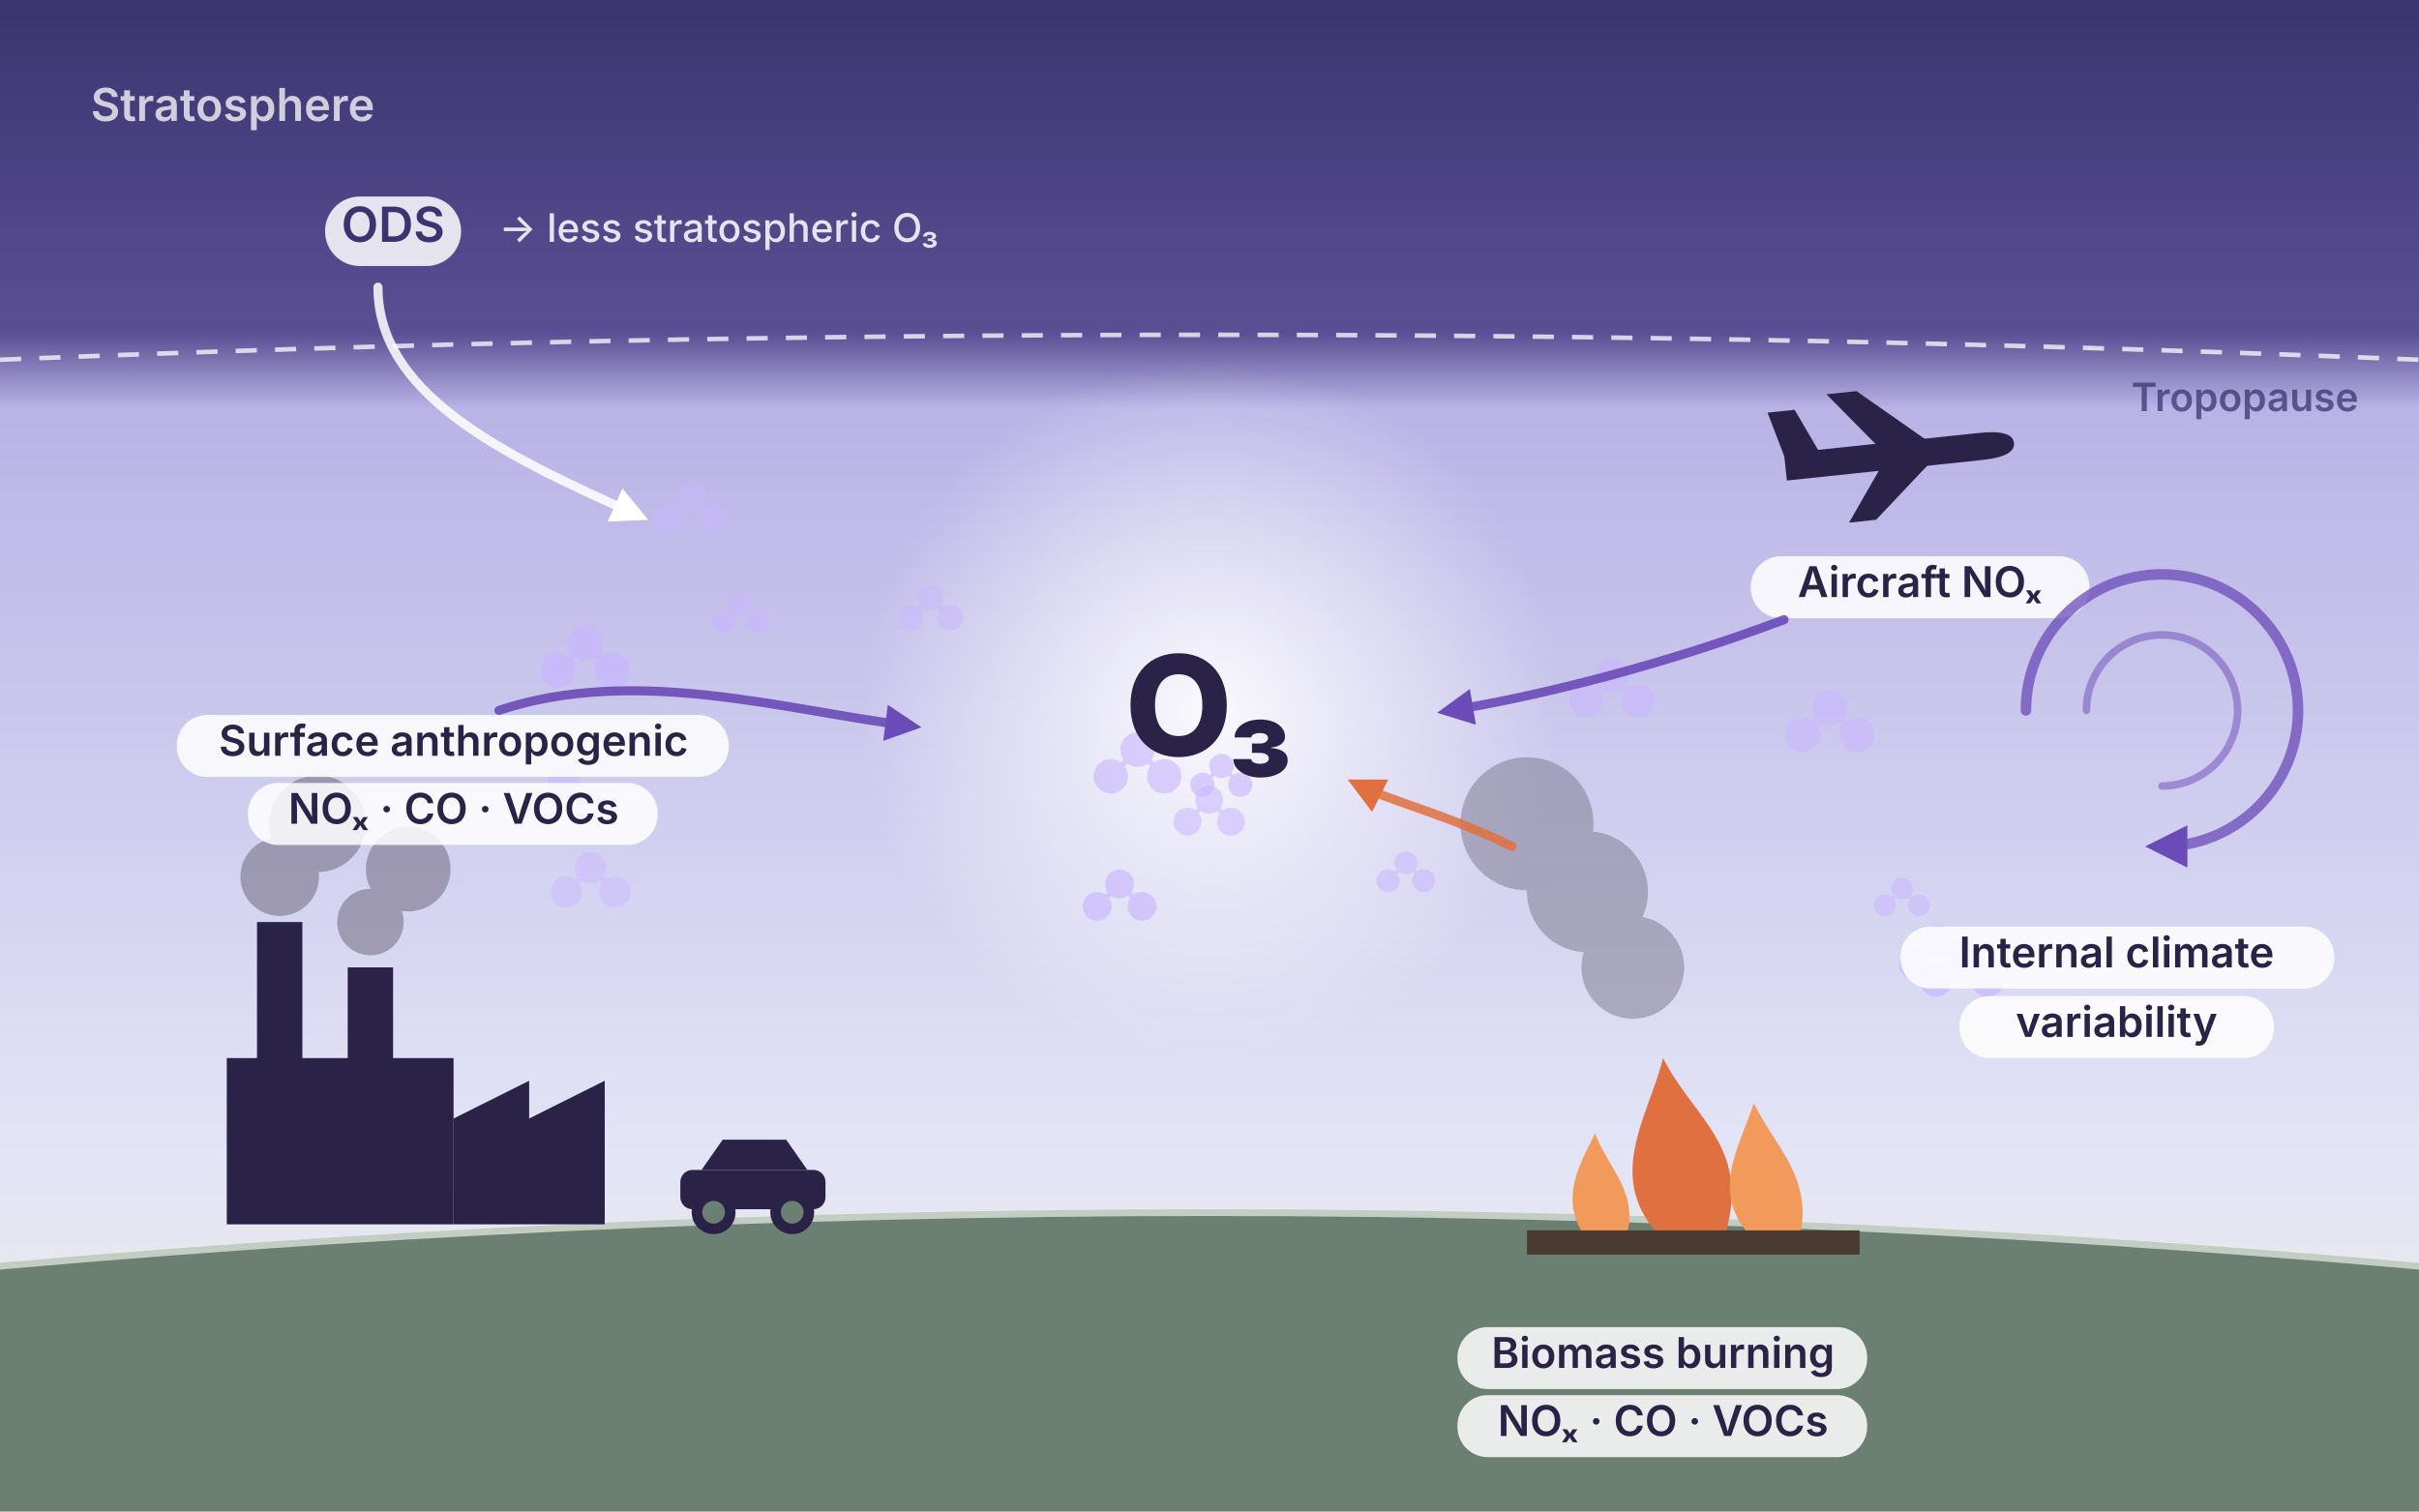
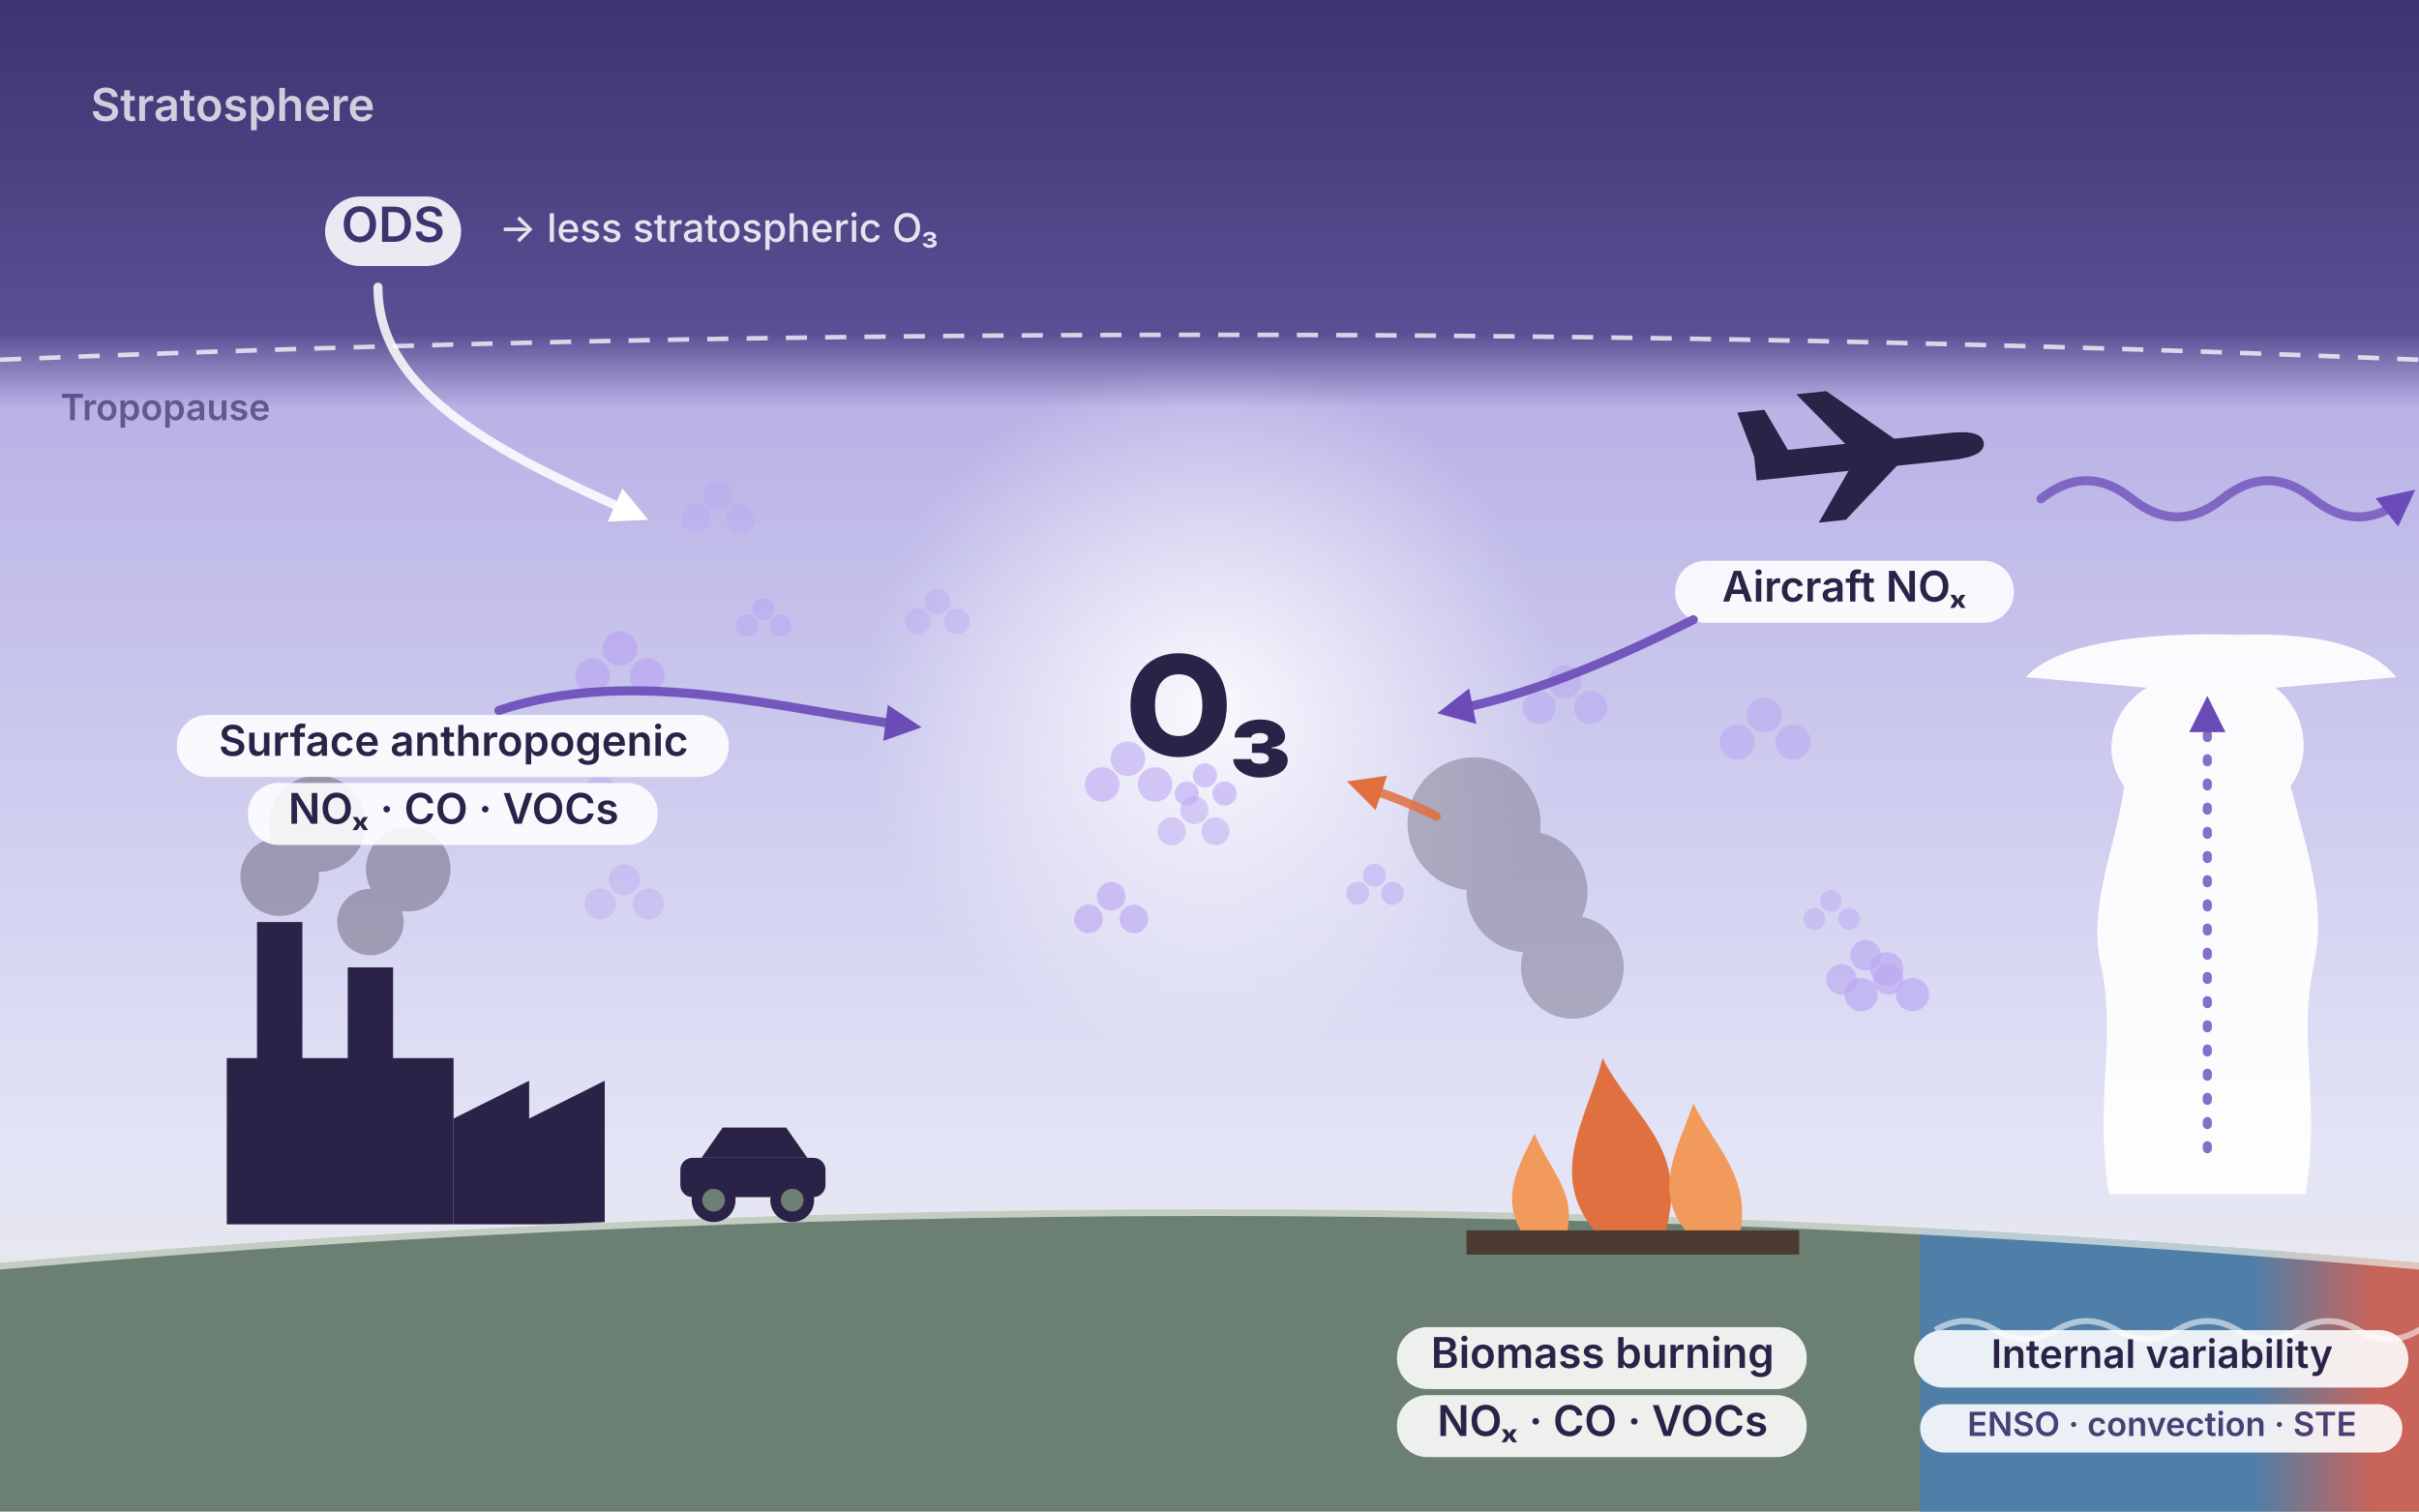
<svg xmlns="http://www.w3.org/2000/svg" viewBox="0 0 1600 1000">
  <defs>
    <linearGradient id="sky" x1="0" y1="0" x2="0" y2="1">
      <stop offset="0" stop-color="#3c3470" />
      <stop offset=".22" stop-color="#5a4f94" />
      <stop offset=".27" stop-color="#b9b3e6" />
      <stop offset=".75" stop-color="#e2e3f6" />
      <stop offset="1" stop-color="#f1efe6" />
    </linearGradient>
    <radialGradient id="glow" cx=".5" cy=".5" r=".5">
      <stop offset="0" stop-color="#ffffff" stop-opacity=".9" />
      <stop offset="1" stop-color="#ffffff" stop-opacity="0" />
    </radialGradient>
+     <linearGradient id="enso" x1="0" y1="0" x2="1" y2="0">
+       <stop offset="0" stop-color="#4f7fa8" />
+       <stop offset=".55" stop-color="#4f7fa8" />
+       <stop offset=".75" stop-color="#c8645a" />
+       <stop offset="1" stop-color="#c8645a" />
+     </linearGradient>
+     <clipPath id="ground">
+       <path d="M-50 1000 L-50 840 Q800 760 1650 840 L1650 1000 Z" />
+     </clipPath>
    <marker id="ah-6b4bb8" viewBox="0 0 10 10" refX="6" refY="5" markerWidth="4" markerHeight="4" orient="auto">
      <path d="M0 0 L10 5 L0 10 z" fill="#6b4bb8" />
    </marker>
    <marker id="ah-e0703f" viewBox="0 0 10 10" refX="6" refY="5" markerWidth="4" markerHeight="4" orient="auto">
      <path d="M0 0 L10 5 L0 10 z" fill="#e0703f" />
    </marker>
    <marker id="ah-ffffff" viewBox="0 0 10 10" refX="6" refY="5" markerWidth="4" markerHeight="4" orient="auto">
      <path d="M0 0 L10 5 L0 10 z" fill="#ffffff" />
    </marker>
-     <marker id="ah-6f6a80" viewBox="0 0 10 10" refX="6" refY="5" markerWidth="4" markerHeight="4" orient="auto">
-       <path d="M0 0 L10 5 L0 10 z" fill="#6f6a80" />
-     </marker>
  </defs>
  <rect width="1600" height="1000" fill="url(#sky)" />
  <path d="M0 238 Q800 205 1600 238" fill="none" stroke="#ffffff" stroke-opacity=".75" stroke-width="3" stroke-dasharray="14 12" />
-   <text x="1560" y="272" font-family="Inter, Helvetica, Arial, sans-serif" font-size="26" font-weight="600" fill="#3c3470" fill-opacity="0.75" text-anchor="end">Tropopause</text>
  <text x="60" y="80" font-family="Inter, Helvetica, Arial, sans-serif" font-size="30" font-weight="600" fill="#ffffff" fill-opacity="0.75" text-anchor="start">Stratosphere</text>
-   <rect x="215" y="130" width="90" height="46" rx="23" fill="#ffffff" fill-opacity="0.85" />
+   <text x="40" y="278" font-family="Inter, Helvetica, Arial, sans-serif" font-size="24" font-weight="600" fill="#3c3470" fill-opacity="0.7" text-anchor="start">Tropopause</text>
+   <rect x="215" y="130" width="90" height="46" rx="23" fill="#ffffff" fill-opacity="0.88" />
  <text x="260" y="160" font-family="Inter, Helvetica, Arial, sans-serif" font-size="32" font-weight="600" fill="#3c3470" fill-opacity="1" text-anchor="middle">ODS</text>
  <text x="330" y="160" font-family="Inter, Helvetica, Arial, sans-serif" font-size="26" font-weight="500" fill="#ffffff" fill-opacity="0.85" text-anchor="start">→ less stratospheric O₃</text>
  <path d="M250 190 C 250 260, 330 300, 420 340" fill="none" stroke="#ffffff" stroke-width="6" stroke-opacity="0.85" stroke-linecap="round" marker-end="url(#ah-ffffff)" />
-   <text x="470" y="214" font-family="Inter, Helvetica, Arial, sans-serif" font-size="24" font-weight="500" fill="#ffffff" fill-opacity="0.0" text-anchor="start">Stratosphere–troposphere exchange</text>
  <circle cx="800" cy="470" r="230" fill="url(#glow)" />
-   <g opacity="0.613">
-     <line x1="734.71" y1="513.626" x2="752.38" y2="495.957" stroke="#c9b6ff" stroke-width="3.786" />
-     <line x1="752.38" y1="495.957" x2="770.049" y2="513.626" stroke="#c9b6ff" stroke-width="3.786" />
-     <circle cx="734.71" cy="513.626" r="11.359" fill="#c9b6ff" />
-     <circle cx="752.38" cy="495.957" r="11.359" fill="#c9b6ff" />
-     <circle cx="770.049" cy="513.626" r="11.359" fill="#c9b6ff" />
+   <g opacity="0.56">
+     <circle cx="729" cy="519" r="11.4" fill="#b9a6f2" />
+     <circle cx="746" cy="502" r="11.4" fill="#b9a6f2" />
+     <circle cx="764" cy="519" r="11.4" fill="#b9a6f2" />
  </g>
-   <g opacity="0.629">
-     <line x1="795.349" y1="519.228" x2="807.841" y2="506.735" stroke="#c9b6ff" stroke-width="2.677" />
-     <line x1="807.841" y1="506.735" x2="820.334" y2="519.228" stroke="#c9b6ff" stroke-width="2.677" />
-     <circle cx="795.349" cy="519.228" r="8.031" fill="#c9b6ff" />
-     <circle cx="807.841" cy="506.735" r="8.031" fill="#c9b6ff" />
-     <circle cx="820.334" cy="519.228" r="8.031" fill="#c9b6ff" />
+   <g opacity="0.58">
+     <circle cx="785" cy="525" r="8.0" fill="#b9a6f2" />
+     <circle cx="797" cy="513" r="8.0" fill="#b9a6f2" />
+     <circle cx="810" cy="525" r="8.0" fill="#b9a6f2" />
  </g>
-   <g opacity="0.556">
-     <line x1="918.024" y1="582.599" x2="929.883" y2="570.74" stroke="#c9b6ff" stroke-width="2.541" />
-     <line x1="929.883" y1="570.74" x2="941.742" y2="582.599" stroke="#c9b6ff" stroke-width="2.541" />
-     <circle cx="918.024" cy="582.599" r="7.624" fill="#c9b6ff" />
-     <circle cx="929.883" cy="570.74" r="7.624" fill="#c9b6ff" />
-     <circle cx="941.742" cy="582.599" r="7.624" fill="#c9b6ff" />
+   <g opacity="0.51">
+     <circle cx="898" cy="591" r="7.6" fill="#b9a6f2" />
+     <circle cx="909" cy="579" r="7.6" fill="#b9a6f2" />
+     <circle cx="921" cy="591" r="7.6" fill="#b9a6f2" />
  </g>
-   <g opacity="0.465">
-     <line x1="374.616" y1="590.164" x2="390.671" y2="574.109" stroke="#c9b6ff" stroke-width="3.44" />
-     <line x1="390.671" y1="574.109" x2="406.725" y2="590.164" stroke="#c9b6ff" stroke-width="3.44" />
-     <circle cx="374.616" cy="590.164" r="10.32" fill="#c9b6ff" />
-     <circle cx="390.671" cy="574.109" r="10.32" fill="#c9b6ff" />
-     <circle cx="406.725" cy="590.164" r="10.32" fill="#c9b6ff" />
+   <g opacity="0.41">
+     <circle cx="397" cy="598" r="10.3" fill="#b9a6f2" />
+     <circle cx="413" cy="582" r="10.3" fill="#b9a6f2" />
+     <circle cx="429" cy="598" r="10.3" fill="#b9a6f2" />
  </g>
-   <g opacity="0.665">
-     <line x1="1266.416" y1="638.091" x2="1282.193" y2="622.313" stroke="#c9b6ff" stroke-width="3.381" />
-     <line x1="1282.193" y1="622.313" x2="1297.971" y2="638.091" stroke="#c9b6ff" stroke-width="3.381" />
-     <circle cx="1266.416" cy="638.091" r="10.143" fill="#c9b6ff" />
-     <circle cx="1282.193" cy="622.313" r="10.143" fill="#c9b6ff" />
-     <circle cx="1297.971" cy="638.091" r="10.143" fill="#c9b6ff" />
+   <g opacity="0.62">
+     <circle cx="1218" cy="648" r="10.1" fill="#b9a6f2" />
+     <circle cx="1234" cy="632" r="10.1" fill="#b9a6f2" />
+     <circle cx="1249" cy="648" r="10.1" fill="#b9a6f2" />
  </g>
-   <g opacity="0.471">
-     <line x1="442.595" y1="343.164" x2="457.494" y2="328.265" stroke="#c9b6ff" stroke-width="3.193" />
-     <line x1="457.494" y1="328.265" x2="472.393" y2="343.164" stroke="#c9b6ff" stroke-width="3.193" />
-     <circle cx="442.595" cy="343.164" r="9.578" fill="#c9b6ff" />
-     <circle cx="457.494" cy="328.265" r="9.578" fill="#c9b6ff" />
-     <circle cx="472.393" cy="343.164" r="9.578" fill="#c9b6ff" />
+   <g opacity="0.42">
+     <circle cx="460" cy="343" r="9.6" fill="#b9a6f2" />
+     <circle cx="475" cy="328" r="9.6" fill="#b9a6f2" />
+     <circle cx="490" cy="343" r="9.6" fill="#b9a6f2" />
  </g>
-   <g opacity="0.612">
-     <line x1="478.798" y1="411.523" x2="490.208" y2="400.112" stroke="#c9b6ff" stroke-width="2.445" />
-     <line x1="490.208" y1="400.112" x2="501.619" y2="411.523" stroke="#c9b6ff" stroke-width="2.445" />
-     <circle cx="478.798" cy="411.523" r="7.335" fill="#c9b6ff" />
-     <circle cx="490.208" cy="400.112" r="7.335" fill="#c9b6ff" />
-     <circle cx="501.619" cy="411.523" r="7.335" fill="#c9b6ff" />
+   <g opacity="0.56">
+     <circle cx="494" cy="414" r="7.3" fill="#b9a6f2" />
+     <circle cx="505" cy="403" r="7.3" fill="#b9a6f2" />
+     <circle cx="516" cy="414" r="7.3" fill="#b9a6f2" />
  </g>
-   <g opacity="0.674">
-     <line x1="725.697" y1="599.629" x2="740.531" y2="584.795" stroke="#c9b6ff" stroke-width="3.179" />
-     <line x1="740.531" y1="584.795" x2="755.365" y2="599.629" stroke="#c9b6ff" stroke-width="3.179" />
-     <circle cx="725.697" cy="599.629" r="9.536" fill="#c9b6ff" />
-     <circle cx="740.531" cy="584.795" r="9.536" fill="#c9b6ff" />
-     <circle cx="755.365" cy="599.629" r="9.536" fill="#c9b6ff" />
+   <g opacity="0.62">
+     <circle cx="720" cy="608" r="9.5" fill="#b9a6f2" />
+     <circle cx="735" cy="593" r="9.5" fill="#b9a6f2" />
+     <circle cx="750" cy="608" r="9.5" fill="#b9a6f2" />
  </g>
-   <g opacity="0.547">
-     <line x1="785.372" y1="543.589" x2="799.773" y2="529.187" stroke="#c9b6ff" stroke-width="3.086" />
-     <line x1="799.773" y1="529.187" x2="814.174" y2="543.589" stroke="#c9b6ff" stroke-width="3.086" />
-     <circle cx="785.372" cy="543.589" r="9.258" fill="#c9b6ff" />
-     <circle cx="799.773" cy="529.187" r="9.258" fill="#c9b6ff" />
-     <circle cx="814.174" cy="543.589" r="9.258" fill="#c9b6ff" />
+   <g opacity="0.50">
+     <circle cx="775" cy="550" r="9.3" fill="#b9a6f2" />
+     <circle cx="790" cy="536" r="9.3" fill="#b9a6f2" />
+     <circle cx="804" cy="550" r="9.3" fill="#b9a6f2" />
  </g>
-   <g opacity="0.698">
-     <line x1="1280.575" y1="648.425" x2="1297.656" y2="631.344" stroke="#c9b6ff" stroke-width="3.66" />
-     <line x1="1297.656" y1="631.344" x2="1314.738" y2="648.425" stroke="#c9b6ff" stroke-width="3.66" />
-     <circle cx="1280.575" cy="648.425" r="10.981" fill="#c9b6ff" />
-     <circle cx="1297.656" cy="631.344" r="10.981" fill="#c9b6ff" />
-     <circle cx="1314.738" cy="648.425" r="10.981" fill="#c9b6ff" />
+   <g opacity="0.65">
+     <circle cx="1231" cy="658" r="11.0" fill="#b9a6f2" />
+     <circle cx="1248" cy="641" r="11.0" fill="#b9a6f2" />
+     <circle cx="1265" cy="658" r="11.0" fill="#b9a6f2" />
  </g>
-   <g opacity="0.475">
-     <line x1="602.054" y1="408.753" x2="615.277" y2="395.529" stroke="#c9b6ff" stroke-width="2.834" />
-     <line x1="615.277" y1="395.529" x2="628.5" y2="408.753" stroke="#c9b6ff" stroke-width="2.834" />
-     <circle cx="602.054" cy="408.753" r="8.501" fill="#c9b6ff" />
-     <circle cx="615.277" cy="395.529" r="8.501" fill="#c9b6ff" />
-     <circle cx="628.5" cy="408.753" r="8.501" fill="#c9b6ff" />
+   <g opacity="0.42">
+     <circle cx="607" cy="411" r="8.5" fill="#b9a6f2" />
+     <circle cx="620" cy="398" r="8.5" fill="#b9a6f2" />
+     <circle cx="633" cy="411" r="8.5" fill="#b9a6f2" />
  </g>
-   <g opacity="0.585">
-     <line x1="1049.162" y1="463.91" x2="1066.288" y2="446.784" stroke="#c9b6ff" stroke-width="3.67" />
-     <line x1="1066.288" y1="446.784" x2="1083.414" y2="463.91" stroke="#c9b6ff" stroke-width="3.67" />
-     <circle cx="1049.162" cy="463.91" r="11.01" fill="#c9b6ff" />
-     <circle cx="1066.288" cy="446.784" r="11.01" fill="#c9b6ff" />
-     <circle cx="1083.414" cy="463.91" r="11.01" fill="#c9b6ff" />
+   <g opacity="0.54">
+     <circle cx="1018" cy="468" r="11.0" fill="#b9a6f2" />
+     <circle cx="1035" cy="451" r="11.0" fill="#b9a6f2" />
+     <circle cx="1052" cy="468" r="11.0" fill="#b9a6f2" />
  </g>
-   <g opacity="0.523">
-     <line x1="1246.839" y1="599.068" x2="1258.042" y2="587.864" stroke="#c9b6ff" stroke-width="2.401" />
-     <line x1="1258.042" y1="587.864" x2="1269.246" y2="599.068" stroke="#c9b6ff" stroke-width="2.401" />
-     <circle cx="1246.839" cy="599.068" r="7.202" fill="#c9b6ff" />
-     <circle cx="1258.042" cy="587.864" r="7.202" fill="#c9b6ff" />
-     <circle cx="1269.246" cy="599.068" r="7.202" fill="#c9b6ff" />
+   <g opacity="0.47">
+     <circle cx="1200" cy="608" r="7.2" fill="#b9a6f2" />
+     <circle cx="1211" cy="596" r="7.2" fill="#b9a6f2" />
+     <circle cx="1223" cy="608" r="7.2" fill="#b9a6f2" />
  </g>
-   <g opacity="0.589">
-     <line x1="1192.209" y1="486.017" x2="1210.272" y2="467.955" stroke="#c9b6ff" stroke-width="3.871" />
-     <line x1="1210.272" y1="467.955" x2="1228.334" y2="486.017" stroke="#c9b6ff" stroke-width="3.871" />
-     <circle cx="1192.209" cy="486.017" r="11.612" fill="#c9b6ff" />
-     <circle cx="1210.272" cy="467.955" r="11.612" fill="#c9b6ff" />
-     <circle cx="1228.334" cy="486.017" r="11.612" fill="#c9b6ff" />
+   <g opacity="0.54">
+     <circle cx="1149" cy="491" r="11.6" fill="#b9a6f2" />
+     <circle cx="1167" cy="473" r="11.6" fill="#b9a6f2" />
+     <circle cx="1186" cy="491" r="11.6" fill="#b9a6f2" />
  </g>
-   <g opacity="0.544">
-     <line x1="356.389" y1="534.645" x2="373.038" y2="517.995" stroke="#c9b6ff" stroke-width="3.568" />
-     <line x1="373.038" y1="517.995" x2="389.688" y2="534.645" stroke="#c9b6ff" stroke-width="3.568" />
-     <circle cx="356.389" cy="534.645" r="10.703" fill="#c9b6ff" />
-     <circle cx="373.038" cy="517.995" r="10.703" fill="#c9b6ff" />
-     <circle cx="389.688" cy="534.645" r="10.703" fill="#c9b6ff" />
+   <g opacity="0.49">
+     <circle cx="381" cy="541" r="10.7" fill="#b9a6f2" />
+     <circle cx="397" cy="524" r="10.7" fill="#b9a6f2" />
+     <circle cx="414" cy="541" r="10.7" fill="#b9a6f2" />
  </g>
-   <g opacity="0.715">
-     <line x1="369.196" y1="443.358" x2="387.144" y2="425.409" stroke="#c9b6ff" stroke-width="3.846" />
-     <line x1="387.144" y1="425.409" x2="405.093" y2="443.358" stroke="#c9b6ff" stroke-width="3.846" />
-     <circle cx="369.196" cy="443.358" r="11.538" fill="#c9b6ff" />
-     <circle cx="387.144" cy="425.409" r="11.538" fill="#c9b6ff" />
-     <circle cx="405.093" cy="443.358" r="11.538" fill="#c9b6ff" />
+   <g opacity="0.67">
+     <circle cx="392" cy="447" r="11.5" fill="#b9a6f2" />
+     <circle cx="410" cy="429" r="11.5" fill="#b9a6f2" />
+     <circle cx="428" cy="447" r="11.5" fill="#b9a6f2" />
  </g>
  <text x="800" y="500" font-family="Inter, Helvetica, Arial, sans-serif" font-size="92" font-weight="800" fill="#2a2347" fill-opacity="1" text-anchor="middle">O₃</text>
-   <g transform="translate(1180 300) rotate(-6)">
+   <g transform="translate(1160 300) rotate(-6)">
    <path d="M0 0 L130 0 Q152 0 152 9 Q152 18 130 18 L0 18 Z" fill="#2a2347" />
    <path d="M64 4 L32 -36 L52 -36 L98 4 Z" fill="#2a2347" />
    <path d="M64 14 L38 50 L56 50 L98 14 Z" fill="#2a2347" />
    <path d="M0 2 L-8 -28 L10 -28 L24 3 Z" fill="#2a2347" />
  </g>
-   <rect x="1158" y="368" width="224" height="41" rx="20" fill="#ffffff" fill-opacity="0.85" />
-   <text x="1270" y="395" font-family="Inter, Helvetica, Arial, sans-serif" font-size="28" font-weight="600" fill="#2a2347" fill-opacity="1" text-anchor="middle">Aircraft NOₓ</text>
-   <path d="M1180 410 C 1100 440, 1020 460, 960 470" fill="none" stroke="#6b4bb8" stroke-width="6" stroke-opacity="0.9" stroke-linecap="round" marker-end="url(#ah-6b4bb8)" />
-   <g transform="translate(1430 470)">
-     <path d="M-90 0 a90 90 0 1 1 90 90" fill="none" stroke="#6b4bb8" stroke-width="7" stroke-opacity=".75" stroke-linecap="round" marker-end="url(#ah-6b4bb8)" />
-     <path d="M-50 0 a50 50 0 1 1 50 50" fill="none" stroke="#6b4bb8" stroke-width="5" stroke-opacity=".5" stroke-linecap="round" />
-   </g>
-   <rect x="1257" y="613" width="287" height="41" rx="20" fill="#ffffff" fill-opacity="0.85" />
-   <text x="1400" y="640" font-family="Inter, Helvetica, Arial, sans-serif" font-size="28" font-weight="600" fill="#2a2347" fill-opacity="1" text-anchor="middle">Internal climate</text>
-   <rect x="1296" y="659" width="208" height="41" rx="20" fill="#ffffff" fill-opacity="0.85" />
-   <text x="1400" y="686" font-family="Inter, Helvetica, Arial, sans-serif" font-size="28" font-weight="600" fill="#2a2347" fill-opacity="1" text-anchor="middle">variability</text>
-   <path d="M-50 1000 L-50 840 Q800 760 1650 840 L1650 1000 Z" fill="#6b7f72" />
-   <path d="M-50 842 Q800 762 1650 842" fill="none" stroke="#e9efe6" stroke-opacity=".7" stroke-width="5" />
+   <rect x="1108" y="371" width="224" height="41" rx="20" fill="#ffffff" fill-opacity="0.88" />
+   <text x="1220" y="398" font-family="Inter, Helvetica, Arial, sans-serif" font-size="28" font-weight="600" fill="#2a2347" fill-opacity="1" text-anchor="middle">Aircraft NOₓ</text>
+   <path d="M1120 410 C 1060 440, 1010 460, 960 470" fill="none" stroke="#6b4bb8" stroke-width="6" stroke-opacity="0.9" stroke-linecap="round" marker-end="url(#ah-6b4bb8)" />
  <g fill="#2a2347">
    <rect x="150" y="700" width="150" height="110" />
    <rect x="170" y="610" width="30" height="100" />
    <rect x="230" y="640" width="30" height="70" />
    <path d="M300 810 L300 740 L350 715 L350 740 L400 715 L400 810 Z" />
  </g>
  <g fill="#6f6a80" opacity=".55">
    <circle cx="185" cy="580" r="26" />
    <circle cx="210" cy="545" r="32" />
    <circle cx="245" cy="610" r="22" />
    <circle cx="270" cy="575" r="28" />
  </g>
-   <g transform="translate(450 800)" fill="#2a2347">
+   <rect x="117" y="473" width="365" height="41" rx="20" fill="#ffffff" fill-opacity="0.88" />
+   <text x="300" y="500" font-family="Inter, Helvetica, Arial, sans-serif" font-size="28" font-weight="600" fill="#2a2347" fill-opacity="1" text-anchor="middle">Surface anthropogenic</text>
+   <rect x="164" y="518" width="271" height="41" rx="20" fill="#ffffff" fill-opacity="0.88" />
+   <text x="300" y="545" font-family="Inter, Helvetica, Arial, sans-serif" font-size="28" font-weight="600" fill="#2a2347" fill-opacity="1" text-anchor="middle">NOₓ · CO · VOCs</text>
+   <path d="M330 470 C 420 440, 520 470, 600 480" fill="none" stroke="#6b4bb8" stroke-width="6" stroke-opacity="0.9" stroke-linecap="round" marker-end="url(#ah-6b4bb8)" />
+   <path d="M-50 1000 L-50 840 Q800 760 1650 840 L1650 1000 Z" fill="#6b7f72" />
+   <g clip-path="url(#ground)">
+     <rect x="1270" y="700" width="400" height="320" fill="url(#enso)" />
+     <path d="M1280 880 q20 -12 40 0 t40 0 t40 0 t40 0 t40 0 t40 0 t40 0 t40 0 t40 0" fill="none" stroke="#ffffff" stroke-opacity=".55" stroke-width="4" />
+   </g>
+   <path d="M-50 842 Q800 762 1650 842" fill="none" stroke="#e9efe6" stroke-opacity=".7" stroke-width="5" />
+   <g transform="translate(450 792)" fill="#2a2347">
    <rect x="0" y="-26" width="96" height="26" rx="8" />
    <path d="M14 -26 L28 -46 L70 -46 L84 -26 Z" />
    <circle cx="22" cy="2" r="11" fill="#6b7f72" stroke="#2a2347" stroke-width="7" />
    <circle cx="74" cy="2" r="11" fill="#6b7f72" stroke="#2a2347" stroke-width="7" />
  </g>
-   <rect x="117" y="473" width="365" height="41" rx="20" fill="#ffffff" fill-opacity="0.85" />
-   <text x="300" y="500" font-family="Inter, Helvetica, Arial, sans-serif" font-size="28" font-weight="600" fill="#2a2347" fill-opacity="1" text-anchor="middle">Surface anthropogenic</text>
-   <rect x="164" y="518" width="271" height="41" rx="20" fill="#ffffff" fill-opacity="0.85" />
-   <text x="300" y="545" font-family="Inter, Helvetica, Arial, sans-serif" font-size="28" font-weight="600" fill="#2a2347" fill-opacity="1" text-anchor="middle">NOₓ · CO · VOCs</text>
-   <path d="M330 470 C 420 440, 520 470, 600 480" fill="none" stroke="#6b4bb8" stroke-width="6" stroke-opacity="0.9" stroke-linecap="round" marker-end="url(#ah-6b4bb8)" />
-   <g transform="translate(1100 820)">
+   <g transform="translate(1060 820)">
    <path d="M0 0 C -40 -40, -10 -80, 0 -120 C 20 -80, 60 -60, 40 0 Z" fill="#e0703f" />
    <path d="M60 0 C 30 -30, 50 -60, 60 -90 C 75 -60, 100 -40, 90 0 Z" fill="#f29a5c" />
    <path d="M-50 0 C -70 -25, -55 -50, -45 -70 C -35 -45, -15 -30, -25 0 Z" fill="#f29a5c" />
    <path d="M-90 10 L130 10 L130 -6 L-90 -6 Z" fill="#4b3a2f" />
  </g>
  <g fill="#6f6a80" opacity=".45">
-     <circle cx="1080" cy="640" r="34" />
-     <circle cx="1050" cy="590" r="40" />
-     <circle cx="1010" cy="545" r="44" />
+     <circle cx="1040" cy="640" r="34" />
+     <circle cx="1010" cy="590" r="40" />
+     <circle cx="975" cy="545" r="44" />
  </g>
-   <rect x="964" y="878" width="271" height="41" rx="20" fill="#ffffff" fill-opacity="0.85" />
-   <text x="1100" y="905" font-family="Inter, Helvetica, Arial, sans-serif" font-size="28" font-weight="600" fill="#2a2347" fill-opacity="1" text-anchor="middle">Biomass burning</text>
-   <rect x="964" y="923" width="271" height="41" rx="20" fill="#ffffff" fill-opacity="0.85" />
-   <text x="1100" y="950" font-family="Inter, Helvetica, Arial, sans-serif" font-size="28" font-weight="600" fill="#2a2347" fill-opacity="1" text-anchor="middle">NOₓ · CO · VOCs</text>
-   <path d="M1000 560 C 960 540, 920 530, 900 520" fill="none" stroke="#e0703f" stroke-width="6" stroke-opacity="0.85" stroke-linecap="round" marker-end="url(#ah-e0703f)" />
+   <rect x="924" y="878" width="271" height="41" rx="20" fill="#ffffff" fill-opacity="0.88" />
+   <text x="1060" y="905" font-family="Inter, Helvetica, Arial, sans-serif" font-size="28" font-weight="600" fill="#2a2347" fill-opacity="1" text-anchor="middle">Biomass burning</text>
+   <rect x="924" y="923" width="271" height="41" rx="20" fill="#ffffff" fill-opacity="0.88" />
+   <text x="1060" y="950" font-family="Inter, Helvetica, Arial, sans-serif" font-size="28" font-weight="600" fill="#2a2347" fill-opacity="1" text-anchor="middle">NOₓ · CO · VOCs</text>
+   <path d="M950 540 C 930 530, 915 525, 900 520" fill="none" stroke="#e0703f" stroke-width="6" stroke-opacity="0.85" stroke-linecap="round" marker-end="url(#ah-e0703f)" />
+   <path d="M1395 790 C 1385 730, 1400 690, 1390 640 C 1380 600, 1400 560, 1405 520 C 1390 500, 1395 470, 1420 455          L1340 448 C 1360 425, 1420 418, 1480 420 C 1540 418, 1570 430, 1585 448 L1505 455          C 1525 470, 1530 500, 1515 520 C 1525 560, 1540 600, 1530 640 C 1520 690, 1535 730, 1525 790 Z" fill="#ffffff" fill-opacity=".92" />
+   <path d="M1460 760 L1460 470" fill="none" stroke="#6b4bb8" stroke-width="6" stroke-opacity="0.8" stroke-linecap="round" marker-end="url(#ah-6b4bb8)" stroke-dasharray="2 14" />
+   <path d="M1350 330 q30 -24 60 0 t60 0 t60 0 t60 0" fill="none" stroke="#6b4bb8" stroke-width="6" stroke-opacity="0.75" stroke-linecap="round" marker-end="url(#ah-6b4bb8)" />
+   <rect x="1266" y="880" width="327" height="38" rx="19" fill="#ffffff" fill-opacity="0.88" />
+   <text x="1430" y="905" font-family="Inter, Helvetica, Arial, sans-serif" font-size="26" font-weight="600" fill="#2a2347" fill-opacity="1" text-anchor="middle">Internal variability</text>
+   <rect x="1270" y="929" width="319" height="32" rx="16" fill="#ffffff" fill-opacity="0.88" />
+   <text x="1430" y="950" font-family="Inter, Helvetica, Arial, sans-serif" font-size="22" font-weight="600" fill="#4a3f73" fill-opacity="1" text-anchor="middle">ENSO · convection · STE</text>
</svg>
